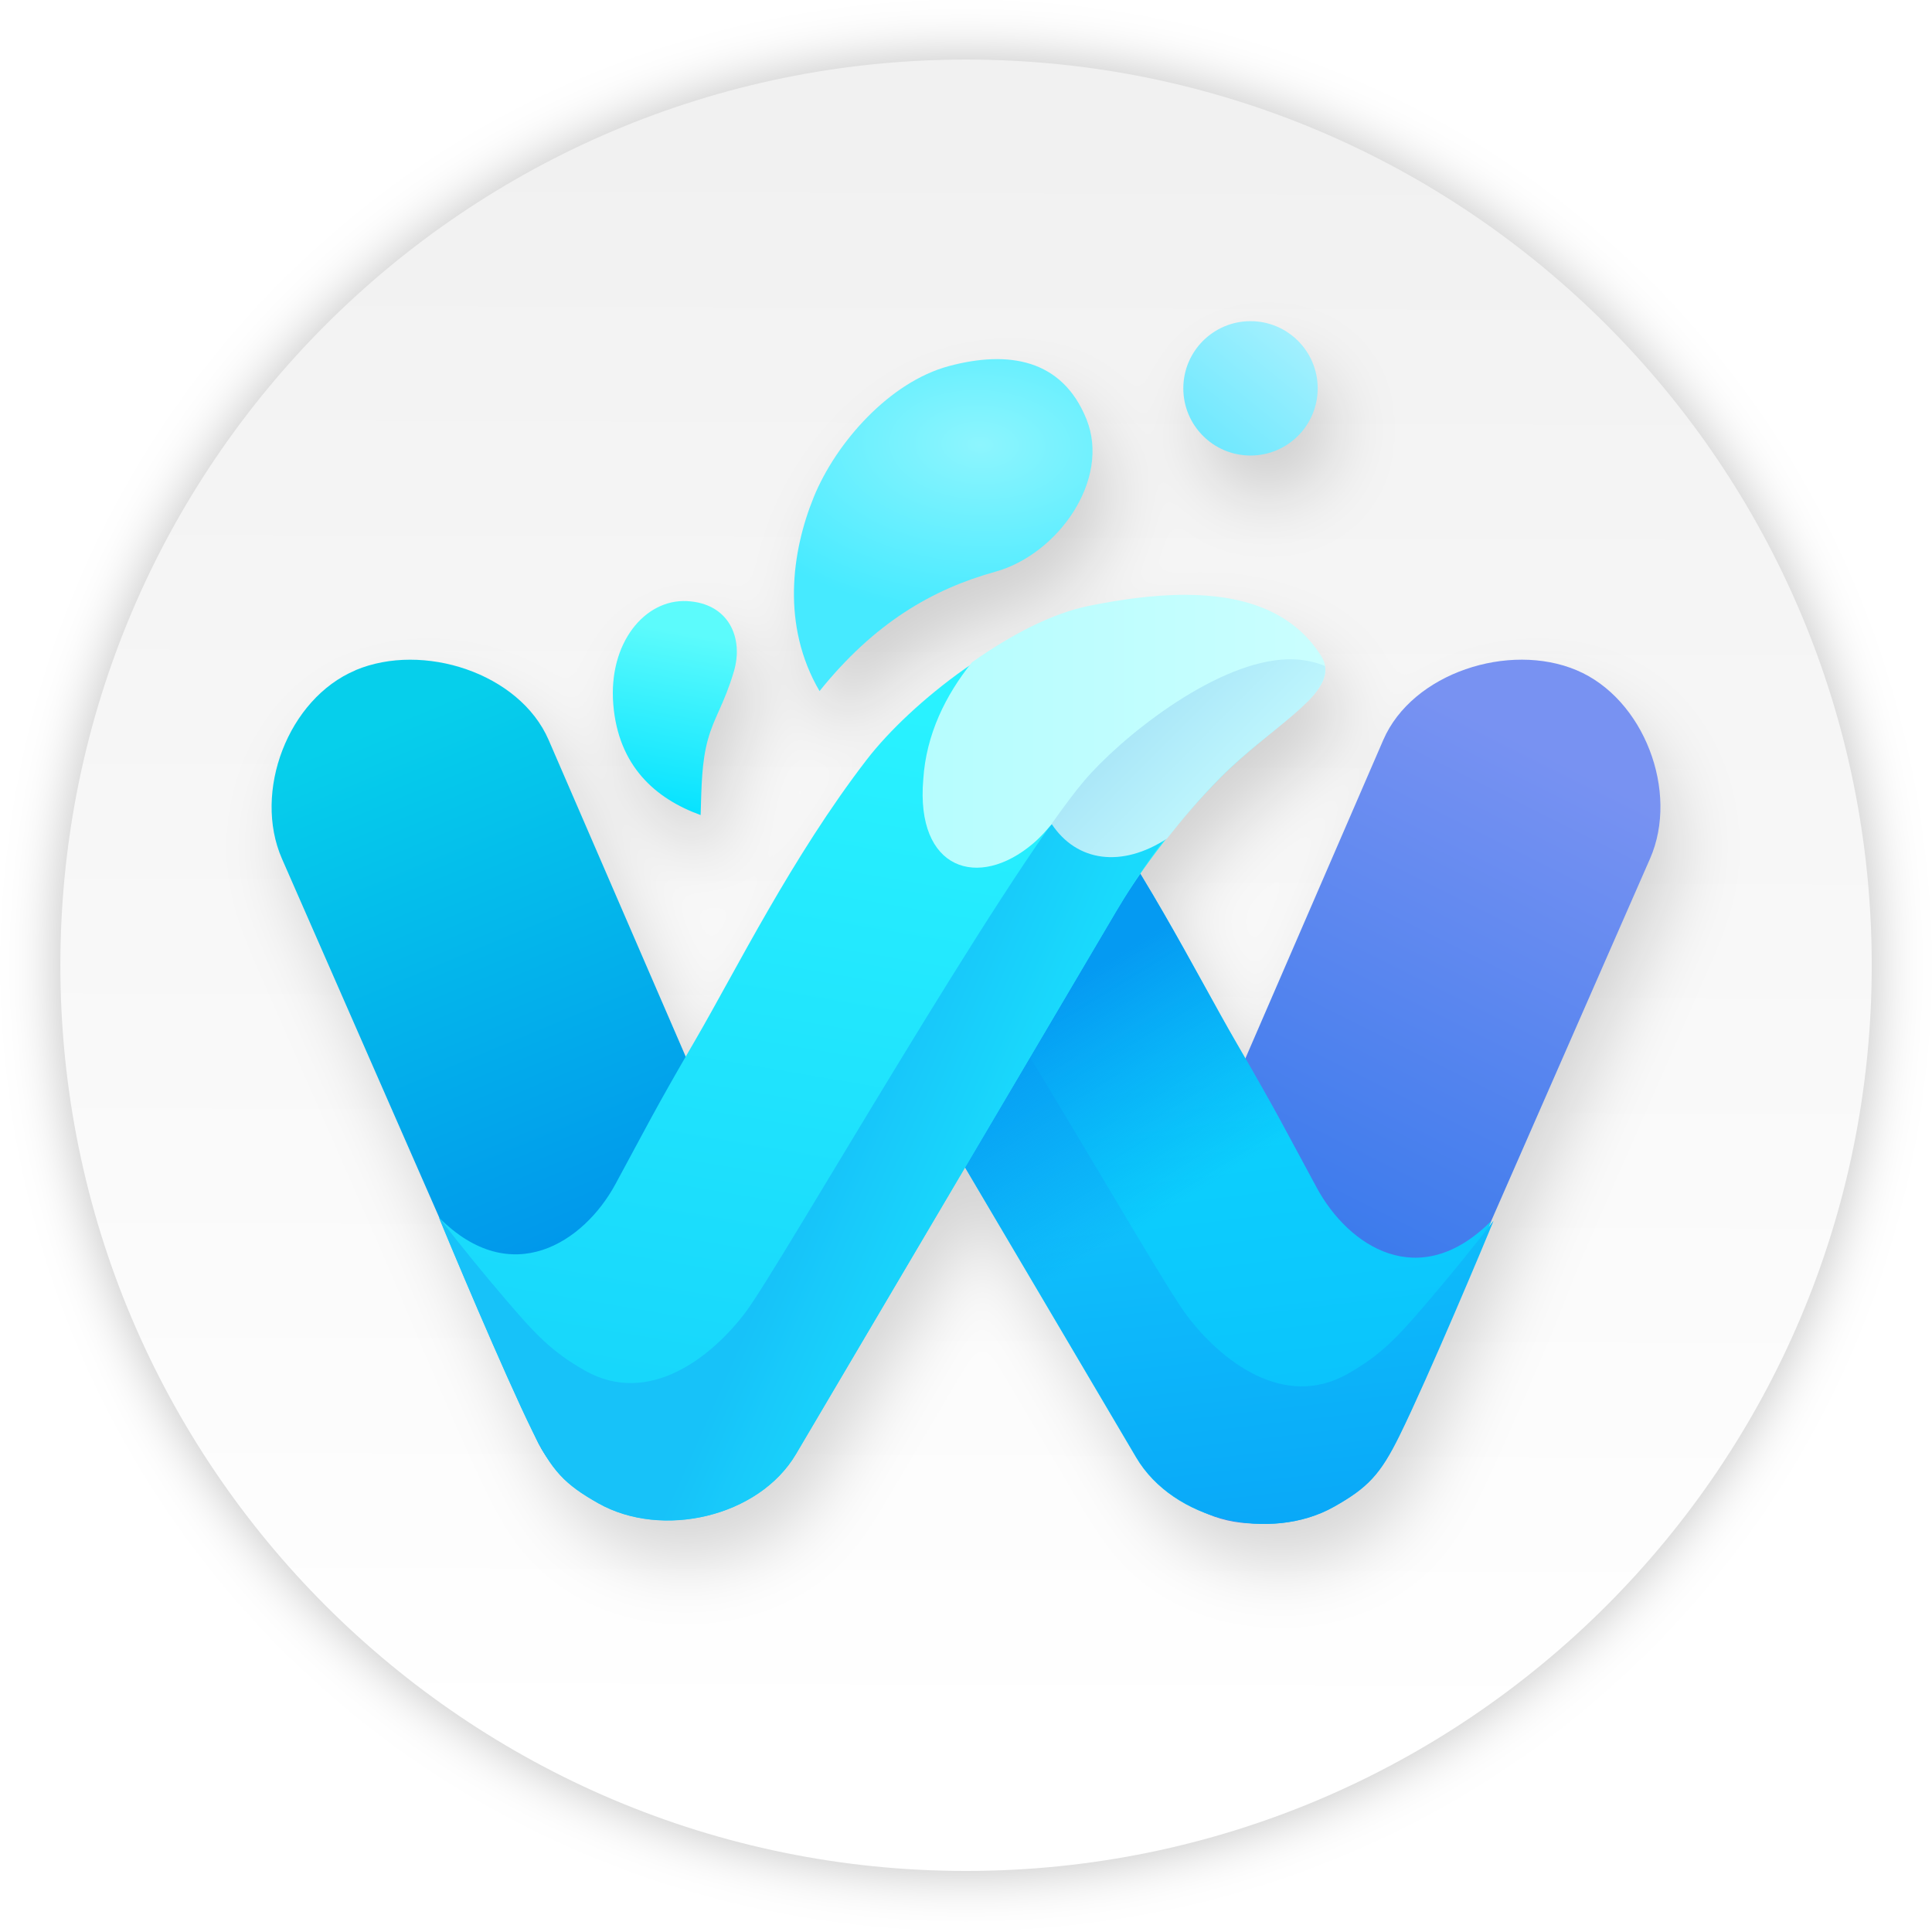
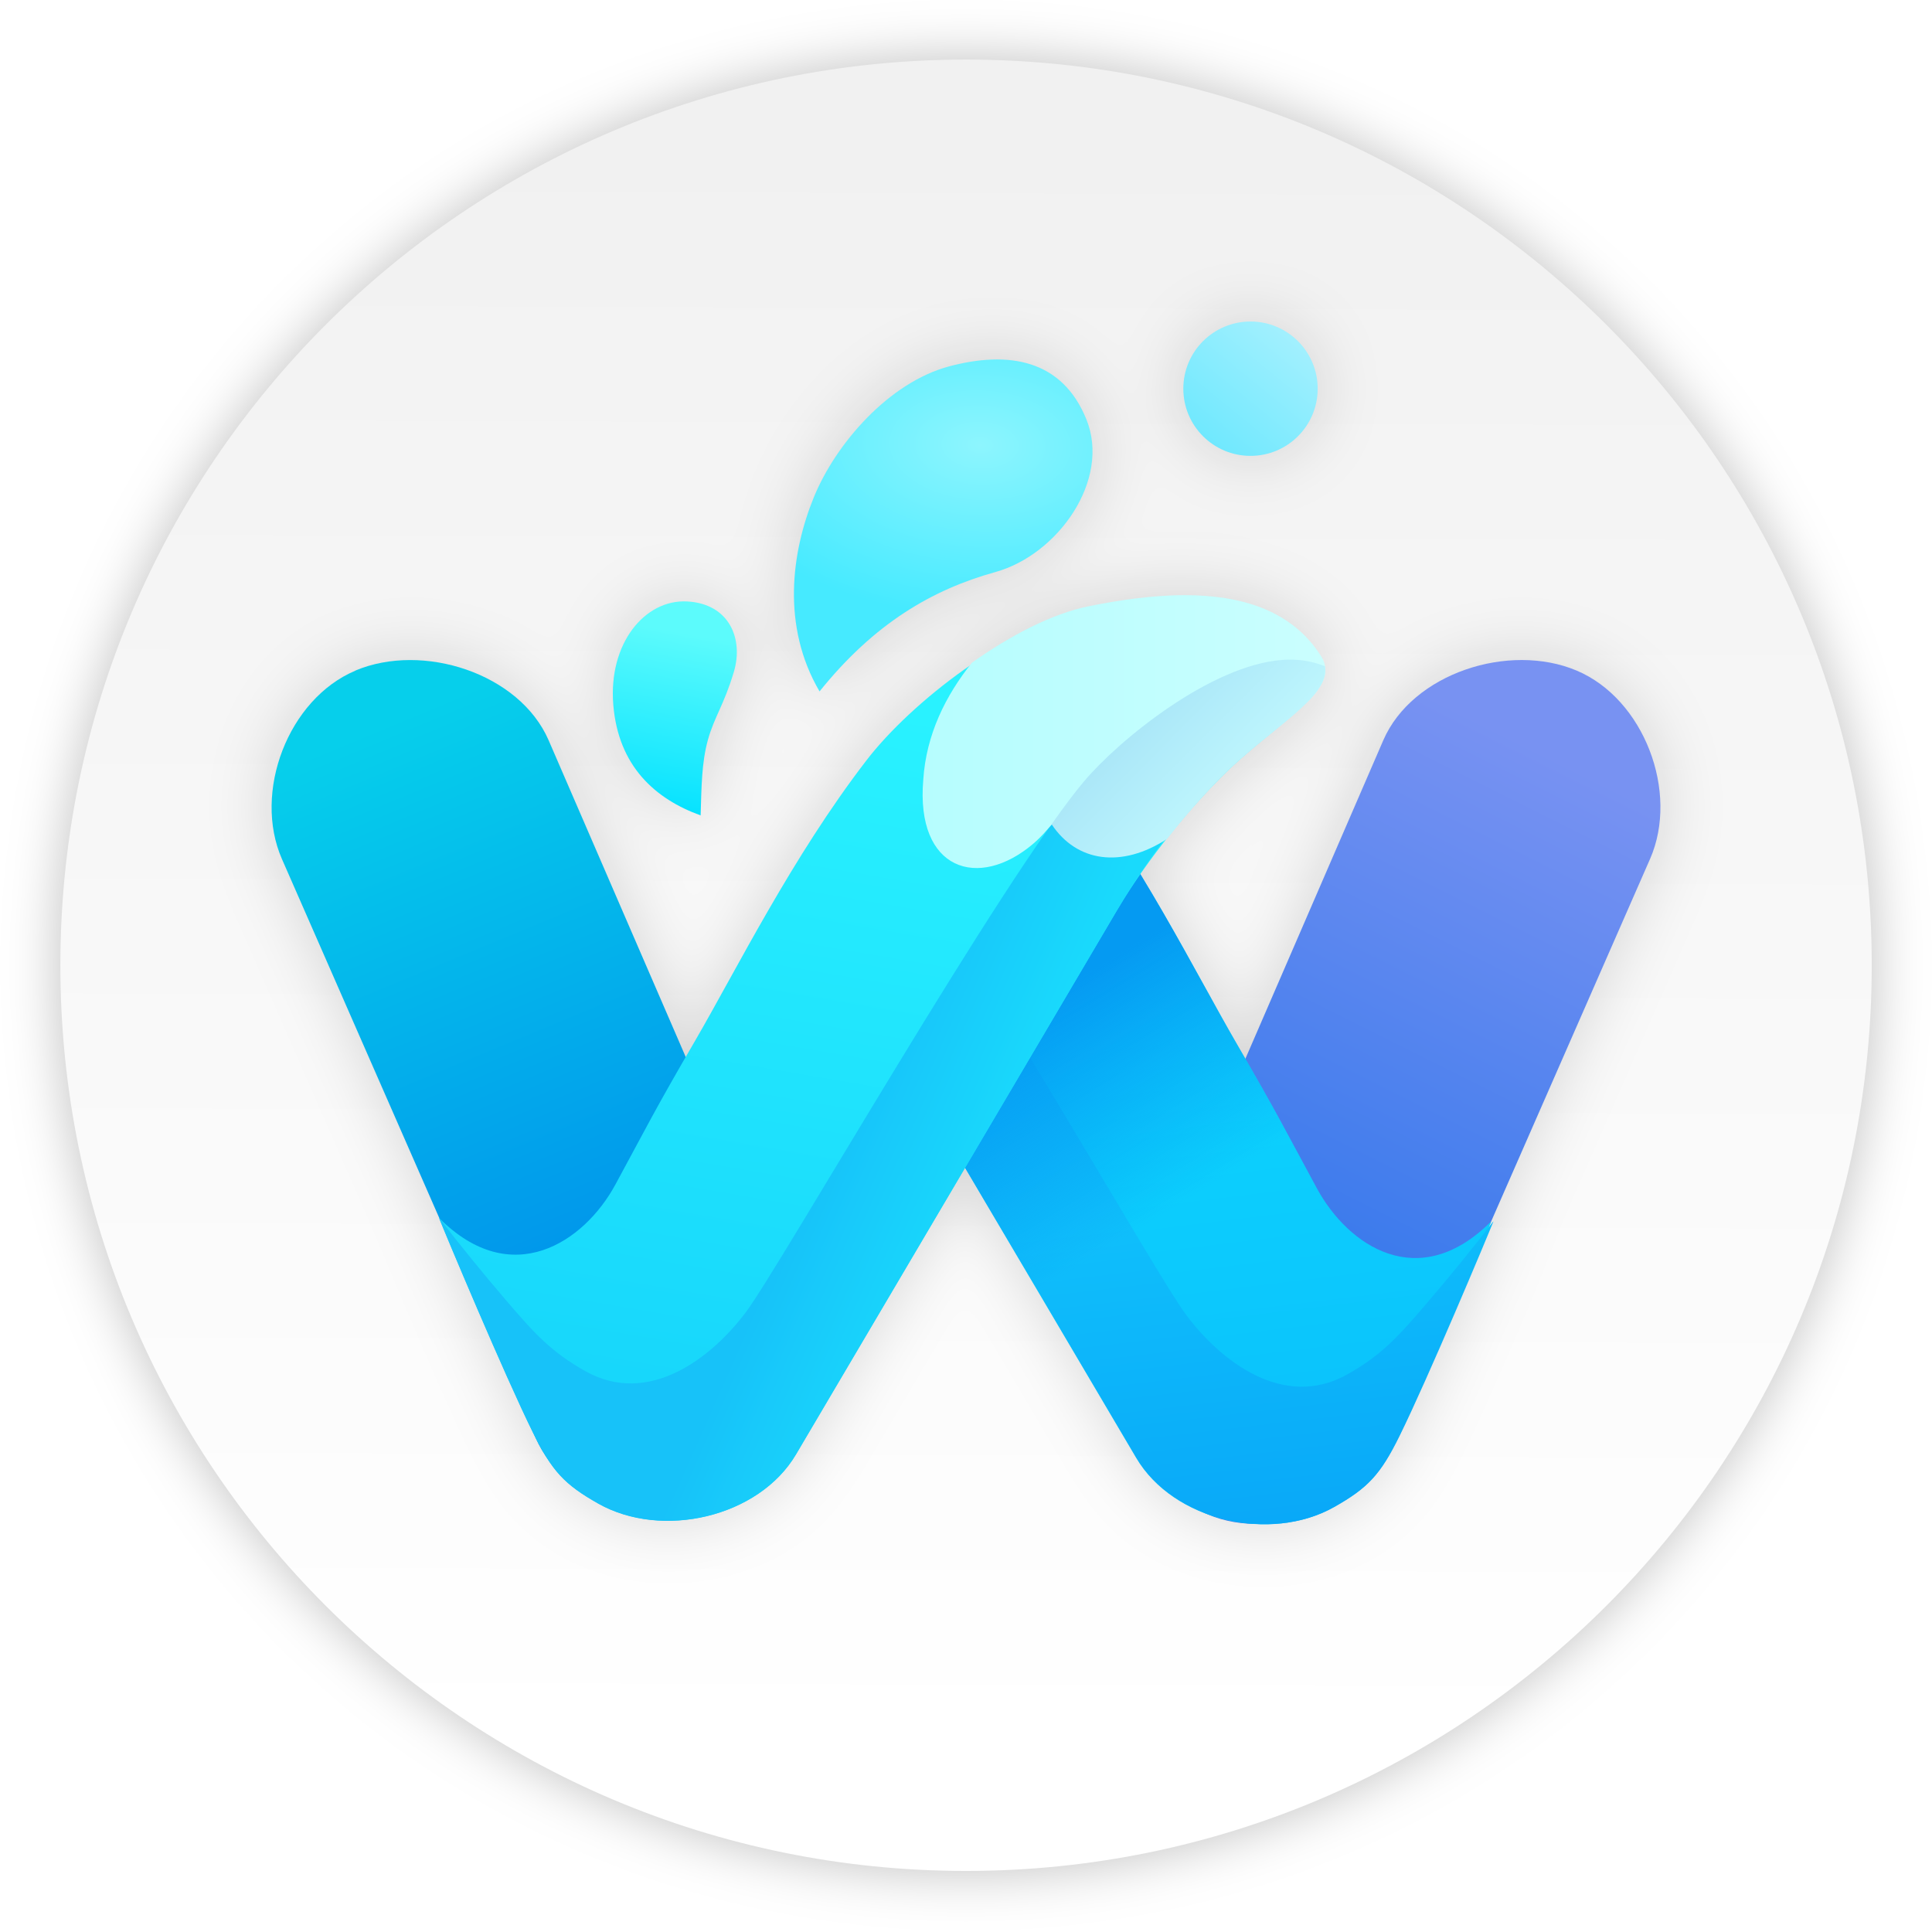
<svg xmlns="http://www.w3.org/2000/svg" width="64" height="64" version="1.1" viewBox="0 0 16.933 16.933">
  <defs>
-     <linearGradient id="linearGradient852" x1="-112.45" x2="-112.42" y1="271.04" y2="265.14" gradientUnits="userSpaceOnUse">
+     <linearGradient id="l" x1="-112.45" x2="-112.42" y1="271.04" y2="265.14" gradientUnits="userSpaceOnUse">
      <stop stop-color="#0094eb" offset="0" />
      <stop stop-color="#06cfeb" offset="1" />
    </linearGradient>
-     <linearGradient id="linearGradient860" x1="7.04" x2="5.767" y1="286.24" y2="293.71" gradientUnits="userSpaceOnUse">
+     <linearGradient id="k" x1="7.04" x2="5.767" y1="286.24" y2="293.71" gradientUnits="userSpaceOnUse">
      <stop stop-color="#29f2ff" offset="0" />
      <stop stop-color="#16d5fb" offset="1" />
    </linearGradient>
-     <linearGradient id="linearGradient868" x1="32.799" x2="27.072" y1="42.111" y2="39.572" gradientUnits="userSpaceOnUse">
+     <linearGradient id="j" x1="32.799" x2="27.072" y1="42.111" y2="39.572" gradientUnits="userSpaceOnUse">
      <stop stop-color="#19dafc" offset="0" />
      <stop stop-color="#17c2f9" offset="1" />
    </linearGradient>
-     <linearGradient id="linearGradient878" x1="8.998" x2="10.294" y1="289.45" y2="291.56" gradientUnits="userSpaceOnUse">
+     <linearGradient id="i" x1="8.998" x2="10.294" y1="289.45" y2="291.56" gradientUnits="userSpaceOnUse">
      <stop stop-color="#059af2" offset="0" />
      <stop stop-color="#0598f3" stop-opacity="0" offset="1" />
    </linearGradient>
-     <linearGradient id="linearGradient886" x1="11.571" x2="11.096" y1="293.43" y2="289.55" gradientUnits="userSpaceOnUse">
+     <linearGradient id="h" x1="11.571" x2="11.096" y1="293.43" y2="289.55" gradientUnits="userSpaceOnUse">
      <stop stop-color="#0bc3fc" offset="0" />
      <stop stop-color="#0dd4fe" offset="1" />
    </linearGradient>
-     <linearGradient id="linearGradient894" x1="11.607" x2="11.217" y1="294.76" y2="291.42" gradientUnits="userSpaceOnUse">
+     <linearGradient id="g" x1="11.607" x2="11.217" y1="294.76" y2="291.42" gradientUnits="userSpaceOnUse">
      <stop stop-color="#09a7f8" offset="0" />
      <stop stop-color="#0fbffb" offset="1" />
    </linearGradient>
-     <linearGradient id="linearGradient902" x1="11.713" x2="14.149" y1="291.6" y2="286.73" gradientUnits="userSpaceOnUse">
+     <linearGradient id="f" x1="11.713" x2="14.149" y1="291.6" y2="286.73" gradientUnits="userSpaceOnUse">
      <stop stop-color="#3a7aec" offset="0" />
      <stop stop-color="#7892f2" offset="1" />
    </linearGradient>
-     <linearGradient id="linearGradient924" x1="5.25" x2="5.564" y1="287.3" y2="285.59" gradientUnits="userSpaceOnUse">
+     <linearGradient id="e" x1="5.25" x2="5.564" y1="287.3" y2="285.59" gradientUnits="userSpaceOnUse">
      <stop stop-color="#08e3ff" offset="0" />
      <stop stop-color="#5cfbfc" offset="1" />
    </linearGradient>
-     <linearGradient id="linearGradient932" x1="10.855" x2="11.759" y1="283.68" y2="282.57" gradientUnits="userSpaceOnUse">
+     <linearGradient id="d" x1="10.855" x2="11.759" y1="283.68" y2="282.57" gradientUnits="userSpaceOnUse">
      <stop stop-color="#6ee8fe" offset="0" />
      <stop stop-color="#a3f0fe" offset="1" />
    </linearGradient>
-     <linearGradient id="linearGradient968" x1="30.379" x2="45.719" y1="24.664" y2="24.664" gradientUnits="userSpaceOnUse">
+     <linearGradient id="c" x1="30.379" x2="45.719" y1="24.664" y2="24.664" gradientUnits="userSpaceOnUse">
      <stop stop-color="#b6fdfe" offset="0" />
      <stop stop-color="#cafefe" offset="1" />
    </linearGradient>
-     <linearGradient id="linearGradient976" x1="38.878" x2="41.802" y1="24.172" y2="27.079" gradientUnits="userSpaceOnUse">
+     <linearGradient id="b" x1="38.878" x2="41.802" y1="24.172" y2="27.079" gradientUnits="userSpaceOnUse">
      <stop stop-color="#abe7f8" offset="0" />
      <stop stop-color="#bef6fd" offset="1" />
    </linearGradient>
-     <radialGradient id="radialGradient978" cx="8.661" cy="283.81" r="1.504" gradientTransform="matrix(1.9106 .078065 -.047151 1.154 5.4527 -44.482)" gradientUnits="userSpaceOnUse">
+     <radialGradient id="a" cx="8.661" cy="283.81" r="1.504" gradientTransform="matrix(1.9106 .078065 -.047151 1.154 5.4527 -44.482)" gradientUnits="userSpaceOnUse">
      <stop stop-color="#8df5fe" offset="0" />
      <stop stop-color="#46eaff" offset="1" />
    </radialGradient>
-     <linearGradient id="linearGradient1002" x1="8.372" x2="8.325" y1="281.26" y2="295.34" gradientUnits="userSpaceOnUse">
+     <linearGradient id="m" x1="8.372" x2="8.325" y1="281.26" y2="295.34" gradientTransform="translate(0,-280.07)" gradientUnits="userSpaceOnUse">
      <stop stop-color="#f1f1f1" offset="0" />
      <stop stop-color="#fff" offset="1" />
    </linearGradient>
-     <filter id="filter1022" x="-.036" y="-.036" width="1.072" height="1.072" color-interpolation-filters="sRGB">
+     <filter id="o" x="-.036" y="-.036" width="1.072" height="1.072" color-interpolation-filters="sRGB">
      <feGaussianBlur stdDeviation="0.238" />
    </filter>
-     <filter id="filter1080" x="-.056" y="-.065" width="1.112" height="1.129" color-interpolation-filters="sRGB">
-       <feGaussianBlur stdDeviation="0.327" />
+     <filter id="n" x="-.056" y="-.065" width="1.112" height="1.129" color-interpolation-filters="sRGB">
+       <feGaussianBlur stdDeviation="0.326" />
    </filter>
  </defs>
-   <g transform="translate(0 -280.07)">
-     <circle cx="8.467" cy="288.53" r="7.938" filter="url(#filter1022)" opacity=".25" style="paint-order:normal" />
-     <circle cx="8.467" cy="288.53" r="7.938" fill="url(#linearGradient1002)" style="paint-order:normal" />
-     <g transform="matrix(.86977 0 0 .86977 1.2455 37.569)" filter="url(#filter1080)" opacity=".15">
-       <path transform="matrix(.92176 -.38775 .4003 .91639 0 0)" d="m-112.36 264.53c0.737 0 1.505 0.666 1.503 1.403l-0.022 6.612c-2e-3 0.737-0.718 1.174-1.454 1.174s-1.457-0.622-1.458-1.358l-8e-3 -6.366c-9.2e-4 -0.737 0.703-1.464 1.439-1.464z" opacity="1" style="paint-order:normal" />
-       <path d="m14.627 285.98c-0.679-0.286-1.654 0.027-1.947 0.703l-2.627 6.067c-0.293 0.676 0.18 1.448 0.859 1.734 0.679 0.286 1.604-0.099 1.9-0.774l2.556-5.831c0.296-0.675-0.062-1.614-0.741-1.899z" opacity="1" style="paint-order:normal" />
-       <path d="m9.479 286.92c0.749 0.973 1.31 2.108 1.726 2.824 0.417 0.716 0.487 0.866 0.805 1.452 0.317 0.585 1.03 1.065 1.758 0.334-0.066 0.166-0.639 1.579-0.928 2.164-0.192 0.39-0.318 0.524-0.658 0.716-0.641 0.362-1.618 0.139-1.992-0.496l-3.229-5.473c1.153-0.695 1.323-0.837 2.519-1.52z" opacity="1" style="paint-order:normal" />
-       <path d="m7.521 287.46c0.833 0.981 2.829 4.553 3.175 5.016 0.346 0.463 0.981 0.958 1.623 0.596 0.34-0.192 0.506-0.374 0.789-0.704 0.227-0.265 0.481-0.575 0.677-0.833 0.002-2e-3 0.003-3e-3 0.005-4e-3 -0.066 0.166-0.657 1.576-0.946 2.162-0.192 0.39-0.318 0.524-0.658 0.716-0.641 0.362-1.618 0.139-1.993-0.496l-3.229-5.474c0.23-0.382 0.313-0.513 0.558-0.979z" opacity="1" style="paint-order:normal" />
-       <path d="m9.479 286.92c0.749 0.973 1.31 2.108 1.726 2.824 0.417 0.716 0.487 0.866 0.805 1.452 0.317 0.585 1.03 1.065 1.758 0.334-0.066 0.166-0.639 1.579-0.928 2.164-0.192 0.39-0.318 0.524-0.658 0.716-0.641 0.362-1.618 0.139-1.992-0.496l-3.229-5.473c1.153-0.695 1.323-0.837 2.519-1.52z" opacity="1" style="paint-order:normal" />
-       <path d="m9.717 285.33c-0.802 0.161-1.794 0.971-2.244 1.555-0.749 0.973-1.31 2.108-1.726 2.824-0.417 0.716-0.487 0.866-0.805 1.452-0.317 0.585-1.048 1.068-1.776 0.337 0.066 0.166 0.657 1.576 0.946 2.161 0.192 0.39 0.318 0.524 0.658 0.716 0.641 0.362 1.618 0.139 1.992-0.496l3.229-5.473c0.187-0.317 0.543-0.835 1.051-1.347 0.543-0.548 1.234-0.866 1.012-1.22-0.476-0.761-1.537-0.669-2.339-0.508z" opacity="1" style="paint-order:normal" />
-       <path transform="matrix(.26458 0 0 .26458 0 280.07)" d="m44.643 21.932c-0.181-0.013-0.371-0.013-0.57 2e-3 -2.719 0.204-6.19 3.027-7.533 4.61-3.148 3.708-11.577 18.472-12.883 20.22-1.307 1.748-3.708 3.622-6.133 2.252-1.285-0.726-1.912-1.413-2.981-2.66-0.858-1.001-1.817-2.174-2.561-3.148-0.006-0.006-0.012-0.01-0.018-0.016 0.248 0.629 2.482 5.958 3.574 8.17 0.727 1.472 1.203 1.979 2.488 2.705 2.424 1.37 6.116 0.525 7.531-1.873l12.205-20.688c0.707-1.199 2.052-3.154 3.973-5.09 1.862-1.877 4.173-3.042 3.967-4.24-0.321-0.126-0.67-0.216-1.06-0.244z" opacity="1" style="paint-order:normal" />
-       <path d="m5.801 287.44c-0.456-0.165-0.829-0.494-0.88-1.114-0.051-0.619 0.317-1.064 0.743-1.042s0.571 0.377 0.472 0.709c-0.099 0.332-0.199 0.458-0.262 0.687s-0.064 0.469-0.073 0.76z" opacity="1" />
-       <path d="m6.999 286.19c-0.385-0.658-0.282-1.404-0.058-1.954 0.224-0.55 0.764-1.16 1.361-1.32s1.142-0.074 1.387 0.535c0.245 0.608-0.285 1.361-0.919 1.537s-1.219 0.516-1.771 1.203z" />
-       <circle cx="11.342" cy="283.14" r=".677" opacity="1" style="paint-order:normal" />
-       <path transform="matrix(.26458 0 0 .26458 0 280.07)" d="m40.379 19.467c-1.243-0.001-2.518 0.19-3.654 0.418-1.427 0.286-3.009 1.124-4.465 2.152-1.004 1.25-1.745 2.742-1.855 4.459-0.296 3.456 2.104 4.213 4.188 2.438 0.319-0.272 0.498-0.501 0.688-0.713 0.898-0.833 6.312-2.926 9.768-4.699 0.585-0.599 0.873-1.147 0.516-1.717-1.125-1.797-3.111-2.336-5.184-2.338z" opacity="1" style="paint-order:normal" />
-       <path transform="matrix(.26458 0 0 .26458 0 280.07)" d="m44.643 21.932c-0.181-0.013-0.371-0.013-0.57 2e-3 -2.719 0.204-6.19 3.027-7.533 4.609-0.353 0.416-0.779 0.988-1.248 1.648 0.963 1.455 2.679 1.677 4.394 0.562 0.592-0.75 1.259-1.54 2.051-2.338 1.862-1.877 4.173-3.042 3.967-4.24-0.321-0.126-0.67-0.216-1.06-0.244z" opacity="1" style="paint-order:normal" />
-     </g>
-     <g transform="matrix(.86977 0 0 .86977 1.0951 37.207)">
-       <path transform="matrix(.92176 -.38775 .4003 .91639 0 0)" d="m-112.36 264.53c0.737 0 1.505 0.666 1.503 1.403l-0.022 6.612c-2e-3 0.737-0.718 1.174-1.454 1.174s-1.457-0.622-1.458-1.358l-8e-3 -6.366c-9.2e-4 -0.737 0.703-1.464 1.439-1.464z" fill="url(#linearGradient852)" style="paint-order:normal" />
-       <path d="m14.627 285.98c-0.679-0.286-1.654 0.027-1.947 0.703l-2.627 6.067c-0.293 0.676 0.18 1.448 0.859 1.734 0.679 0.286 1.604-0.099 1.9-0.774l2.556-5.831c0.296-0.675-0.062-1.614-0.741-1.899z" fill="url(#linearGradient902)" style="paint-order:normal" />
-       <path d="m9.479 286.92c0.749 0.973 1.31 2.108 1.726 2.824 0.417 0.716 0.487 0.866 0.805 1.452 0.317 0.585 1.03 1.065 1.758 0.334-0.066 0.166-0.639 1.579-0.928 2.164-0.192 0.39-0.318 0.524-0.658 0.716-0.641 0.362-1.618 0.139-1.992-0.496l-3.229-5.473c1.153-0.695 1.323-0.837 2.519-1.52z" fill="url(#linearGradient886)" style="paint-order:normal" />
-       <path d="m7.521 287.46c0.833 0.981 2.829 4.553 3.175 5.016 0.346 0.463 0.981 0.958 1.623 0.596 0.34-0.192 0.506-0.374 0.789-0.704 0.227-0.265 0.481-0.575 0.677-0.833 0.002-2e-3 0.003-3e-3 0.005-4e-3 -0.066 0.166-0.657 1.576-0.946 2.162-0.192 0.39-0.318 0.524-0.658 0.716-0.641 0.362-1.618 0.139-1.993-0.496l-3.229-5.474c0.23-0.382 0.313-0.513 0.558-0.979z" fill="url(#linearGradient894)" style="paint-order:normal" />
-       <path d="m9.479 286.92c0.749 0.973 1.31 2.108 1.726 2.824 0.417 0.716 0.487 0.866 0.805 1.452 0.317 0.585 1.03 1.065 1.758 0.334-0.066 0.166-0.639 1.579-0.928 2.164-0.192 0.39-0.318 0.524-0.658 0.716-0.641 0.362-1.618 0.139-1.992-0.496l-3.229-5.473c1.153-0.695 1.323-0.837 2.519-1.52z" fill="url(#linearGradient878)" style="paint-order:normal" />
-       <path d="m9.711 285.37c-0.802 0.161-1.789 0.93-2.238 1.514-0.749 0.973-1.31 2.108-1.726 2.824-0.417 0.716-0.487 0.866-0.805 1.452-0.317 0.585-1.048 1.068-1.776 0.337 0.066 0.166 0.657 1.576 0.946 2.161 0.192 0.39 0.318 0.524 0.658 0.716 0.641 0.362 1.618 0.139 1.992-0.496l3.229-5.473c0.187-0.317 0.543-0.835 1.051-1.347 0.543-0.548 1.198-0.852 0.976-1.206-0.476-0.761-1.474-0.652-2.276-0.492z" fill="url(#linearGradient860)" style="paint-order:normal" />
-       <path transform="matrix(.26458 0 0 .26458 0 280.07)" d="m44.643 21.932c-0.181-0.013-0.371-0.013-0.57 2e-3 -2.719 0.204-6.19 3.027-7.533 4.61-3.148 3.708-11.577 18.472-12.883 20.22-1.307 1.748-3.708 3.622-6.133 2.252-1.285-0.726-1.912-1.413-2.981-2.66-0.858-1.001-1.817-2.174-2.561-3.148-0.006-0.006-0.012-0.01-0.018-0.016 0.248 0.629 2.482 5.958 3.574 8.17 0.727 1.472 1.203 1.979 2.488 2.705 2.424 1.37 6.116 0.525 7.531-1.873l12.205-20.688c0.707-1.199 1.983-3.182 3.904-5.117 1.862-1.877 4.118-2.959 3.912-4.157-0.321-0.126-0.546-0.271-0.936-0.299z" fill="url(#linearGradient868)" style="paint-order:normal" />
-       <path d="m5.801 287.44c-0.456-0.165-0.829-0.494-0.88-1.114-0.051-0.619 0.317-1.064 0.743-1.042s0.571 0.377 0.472 0.709c-0.099 0.332-0.199 0.458-0.262 0.687s-0.064 0.469-0.073 0.76z" fill="url(#linearGradient924)" />
-       <path d="m6.999 286.19c-0.385-0.658-0.282-1.404-0.058-1.954 0.224-0.55 0.764-1.16 1.361-1.32s1.142-0.074 1.387 0.535c0.245 0.608-0.285 1.361-0.919 1.537s-1.219 0.516-1.771 1.203z" fill="url(#radialGradient978)" />
-       <circle cx="11.342" cy="283.14" r=".677" fill="url(#linearGradient932)" style="paint-order:normal" />
-       <path transform="matrix(.26458 0 0 .26458 0 280.07)" d="m40.379 19.467c-1.243-0.001-2.518 0.19-3.654 0.418-1.427 0.286-3.009 1.124-4.465 2.152-1.004 1.25-1.745 2.742-1.855 4.459-0.296 3.456 2.104 4.213 4.188 2.438 0.319-0.272 0.498-0.501 0.688-0.713 0.898-0.833 6.312-2.926 9.768-4.699 0.585-0.599 0.873-1.147 0.516-1.717-1.125-1.797-3.111-2.336-5.184-2.338z" fill="url(#linearGradient968)" style="paint-order:normal" />
-       <path transform="matrix(.26458 0 0 .26458 0 280.07)" d="m44.643 21.932c-0.181-0.013-0.371-0.013-0.57 2e-3 -2.719 0.204-6.19 3.027-7.533 4.609-0.353 0.416-0.779 0.988-1.248 1.648 0.963 1.455 2.679 1.677 4.394 0.562 0.592-0.75 1.259-1.54 2.051-2.338 1.862-1.877 4.173-3.042 3.967-4.24-0.321-0.126-0.67-0.216-1.06-0.244z" fill="url(#linearGradient976)" style="paint-order:normal" />
-     </g>
+   <circle cx="8.467" cy="8.46" r="7.938" filter="url(#o)" opacity=".25" style="paint-order:normal" />
+   <circle cx="8.467" cy="8.46" r="7.938" fill="url(#m)" style="paint-order:normal" />
+   <g transform="matrix(.86977 0 0 .86977 1.0951 -242.86)" filter="url(#n)" opacity=".15">
+     <path transform="matrix(.92176 -.38775 .4003 .91639 0 0)" d="m-112.36 264.53c0.737 0 1.505 0.666 1.503 1.403l-0.022 6.612c-2e-3 0.737-0.718 1.174-1.454 1.174s-1.457-0.622-1.458-1.358l-8e-3 -6.366c-9.2e-4 -0.737 0.703-1.464 1.439-1.464z" style="paint-order:normal" />
+     <path d="m14.627 285.98c-0.679-0.286-1.654 0.027-1.947 0.703l-2.627 6.067c-0.293 0.676 0.18 1.448 0.859 1.734 0.679 0.286 1.604-0.099 1.9-0.774l2.556-5.831c0.296-0.675-0.062-1.614-0.741-1.899z" style="paint-order:normal" />
+     <path d="m9.479 286.92c0.749 0.973 1.31 2.108 1.726 2.824 0.417 0.716 0.487 0.866 0.805 1.452 0.317 0.585 1.03 1.065 1.758 0.334-0.066 0.166-0.639 1.579-0.928 2.164-0.192 0.39-0.318 0.524-0.658 0.716-0.641 0.362-1.618 0.139-1.992-0.496l-3.229-5.473c1.153-0.695 1.323-0.837 2.519-1.52z" style="paint-order:normal" />
+     <path d="m7.521 287.46c0.833 0.981 2.829 4.553 3.175 5.016 0.346 0.463 0.981 0.958 1.623 0.596 0.34-0.192 0.506-0.374 0.789-0.704 0.227-0.265 0.481-0.575 0.677-0.833 0.002-2e-3 0.003-3e-3 0.005-4e-3 -0.066 0.166-0.657 1.576-0.946 2.162-0.192 0.39-0.318 0.524-0.658 0.716-0.641 0.362-1.618 0.139-1.993-0.496l-3.229-5.474c0.23-0.382 0.313-0.513 0.558-0.979z" style="paint-order:normal" />
+     <path d="m9.479 286.92c0.749 0.973 1.31 2.108 1.726 2.824 0.417 0.716 0.487 0.866 0.805 1.452 0.317 0.585 1.03 1.065 1.758 0.334-0.066 0.166-0.639 1.579-0.928 2.164-0.192 0.39-0.318 0.524-0.658 0.716-0.641 0.362-1.618 0.139-1.992-0.496l-3.229-5.473c1.153-0.695 1.323-0.837 2.519-1.52z" style="paint-order:normal" />
+     <path d="m9.711 285.37c-0.802 0.161-1.789 0.93-2.238 1.514-0.749 0.973-1.31 2.108-1.726 2.824-0.417 0.716-0.487 0.866-0.805 1.452-0.317 0.585-1.048 1.068-1.776 0.337 0.066 0.166 0.657 1.576 0.946 2.161 0.192 0.39 0.318 0.524 0.658 0.716 0.641 0.362 1.618 0.139 1.992-0.496l3.229-5.473c0.187-0.317 0.543-0.835 1.051-1.347 0.543-0.548 1.198-0.852 0.976-1.206-0.476-0.761-1.474-0.652-2.276-0.492z" style="paint-order:normal" />
+     <path transform="matrix(.26458 0 0 .26458 0 280.07)" d="m44.643 21.932c-0.181-0.013-0.371-0.013-0.57 2e-3 -2.719 0.204-6.19 3.027-7.533 4.61-3.148 3.708-11.577 18.472-12.883 20.22-1.307 1.748-3.708 3.622-6.133 2.252-1.285-0.726-1.912-1.413-2.981-2.66-0.858-1.001-1.817-2.174-2.561-3.148-0.006-0.006-0.012-0.01-0.018-0.016 0.248 0.629 2.482 5.958 3.574 8.17 0.727 1.472 1.203 1.979 2.488 2.705 2.424 1.37 6.116 0.525 7.531-1.873l12.205-20.688c0.707-1.199 1.983-3.182 3.904-5.117 1.862-1.877 4.118-2.959 3.912-4.157-0.321-0.126-0.546-0.271-0.936-0.299z" style="paint-order:normal" />
+     <path d="m5.801 287.44c-0.456-0.165-0.829-0.494-0.88-1.114-0.051-0.619 0.317-1.064 0.743-1.042s0.571 0.377 0.472 0.709c-0.099 0.332-0.199 0.458-0.262 0.687s-0.064 0.469-0.073 0.76z" />
+     <path d="m6.999 286.19c-0.385-0.658-0.282-1.404-0.058-1.954 0.224-0.55 0.764-1.16 1.361-1.32s1.142-0.074 1.387 0.535c0.245 0.608-0.285 1.361-0.919 1.537s-1.219 0.516-1.771 1.203z" />
+     <circle cx="11.342" cy="283.14" r=".677" style="paint-order:normal" />
+     <path transform="matrix(.26458 0 0 .26458 0 280.07)" d="m40.379 19.467c-1.243-0.001-2.518 0.19-3.654 0.418-1.427 0.286-3.009 1.124-4.465 2.152-1.004 1.25-1.745 2.742-1.855 4.459-0.296 3.456 2.104 4.213 4.188 2.438 0.319-0.272 0.498-0.501 0.688-0.713 0.898-0.833 6.312-2.926 9.768-4.699 0.585-0.599 0.873-1.147 0.516-1.717-1.125-1.797-3.111-2.336-5.184-2.338z" style="paint-order:normal" />
+     <path transform="matrix(.26458 0 0 .26458 0 280.07)" d="m44.643 21.932c-0.181-0.013-0.371-0.013-0.57 2e-3 -2.719 0.204-6.19 3.027-7.533 4.609-0.353 0.416-0.779 0.988-1.248 1.648 0.963 1.455 2.679 1.677 4.394 0.562 0.592-0.75 1.259-1.54 2.051-2.338 1.862-1.877 4.173-3.042 3.967-4.24-0.321-0.126-0.67-0.216-1.06-0.244z" style="paint-order:normal" />
+   </g>
+   <g transform="matrix(.86977 0 0 .86977 1.0951 -242.86)">
+     <path transform="matrix(.92176 -.38775 .4003 .91639 0 0)" d="m-112.36 264.53c0.737 0 1.505 0.666 1.503 1.403l-0.022 6.612c-2e-3 0.737-0.718 1.174-1.454 1.174s-1.457-0.622-1.458-1.358l-8e-3 -6.366c-9.2e-4 -0.737 0.703-1.464 1.439-1.464z" fill="url(#l)" style="paint-order:normal" />
+     <path d="m14.627 285.98c-0.679-0.286-1.654 0.027-1.947 0.703l-2.627 6.067c-0.293 0.676 0.18 1.448 0.859 1.734 0.679 0.286 1.604-0.099 1.9-0.774l2.556-5.831c0.296-0.675-0.062-1.614-0.741-1.899z" fill="url(#f)" style="paint-order:normal" />
+     <path d="m9.479 286.92c0.749 0.973 1.31 2.108 1.726 2.824 0.417 0.716 0.487 0.866 0.805 1.452 0.317 0.585 1.03 1.065 1.758 0.334-0.066 0.166-0.639 1.579-0.928 2.164-0.192 0.39-0.318 0.524-0.658 0.716-0.641 0.362-1.618 0.139-1.992-0.496l-3.229-5.473c1.153-0.695 1.323-0.837 2.519-1.52z" fill="url(#h)" style="paint-order:normal" />
+     <path d="m7.521 287.46c0.833 0.981 2.829 4.553 3.175 5.016 0.346 0.463 0.981 0.958 1.623 0.596 0.34-0.192 0.506-0.374 0.789-0.704 0.227-0.265 0.481-0.575 0.677-0.833 0.002-2e-3 0.003-3e-3 0.005-4e-3 -0.066 0.166-0.657 1.576-0.946 2.162-0.192 0.39-0.318 0.524-0.658 0.716-0.641 0.362-1.618 0.139-1.993-0.496l-3.229-5.474c0.23-0.382 0.313-0.513 0.558-0.979z" fill="url(#g)" style="paint-order:normal" />
+     <path d="m9.479 286.92c0.749 0.973 1.31 2.108 1.726 2.824 0.417 0.716 0.487 0.866 0.805 1.452 0.317 0.585 1.03 1.065 1.758 0.334-0.066 0.166-0.639 1.579-0.928 2.164-0.192 0.39-0.318 0.524-0.658 0.716-0.641 0.362-1.618 0.139-1.992-0.496l-3.229-5.473c1.153-0.695 1.323-0.837 2.519-1.52z" fill="url(#i)" style="paint-order:normal" />
+     <path d="m9.711 285.37c-0.802 0.161-1.789 0.93-2.238 1.514-0.749 0.973-1.31 2.108-1.726 2.824-0.417 0.716-0.487 0.866-0.805 1.452-0.317 0.585-1.048 1.068-1.776 0.337 0.066 0.166 0.657 1.576 0.946 2.161 0.192 0.39 0.318 0.524 0.658 0.716 0.641 0.362 1.618 0.139 1.992-0.496l3.229-5.473c0.187-0.317 0.543-0.835 1.051-1.347 0.543-0.548 1.198-0.852 0.976-1.206-0.476-0.761-1.474-0.652-2.276-0.492z" fill="url(#k)" style="paint-order:normal" />
+     <path transform="matrix(.26458 0 0 .26458 0 280.07)" d="m44.643 21.932c-0.181-0.013-0.371-0.013-0.57 2e-3 -2.719 0.204-6.19 3.027-7.533 4.61-3.148 3.708-11.577 18.472-12.883 20.22-1.307 1.748-3.708 3.622-6.133 2.252-1.285-0.726-1.912-1.413-2.981-2.66-0.858-1.001-1.817-2.174-2.561-3.148-0.006-0.006-0.012-0.01-0.018-0.016 0.248 0.629 2.482 5.958 3.574 8.17 0.727 1.472 1.203 1.979 2.488 2.705 2.424 1.37 6.116 0.525 7.531-1.873l12.205-20.688c0.707-1.199 1.983-3.182 3.904-5.117 1.862-1.877 4.118-2.959 3.912-4.157-0.321-0.126-0.546-0.271-0.936-0.299z" fill="url(#j)" style="paint-order:normal" />
+     <path d="m5.801 287.44c-0.456-0.165-0.829-0.494-0.88-1.114-0.051-0.619 0.317-1.064 0.743-1.042s0.571 0.377 0.472 0.709c-0.099 0.332-0.199 0.458-0.262 0.687s-0.064 0.469-0.073 0.76z" fill="url(#e)" />
+     <path d="m6.999 286.19c-0.385-0.658-0.282-1.404-0.058-1.954 0.224-0.55 0.764-1.16 1.361-1.32s1.142-0.074 1.387 0.535c0.245 0.608-0.285 1.361-0.919 1.537s-1.219 0.516-1.771 1.203z" fill="url(#a)" />
+     <circle cx="11.342" cy="283.14" r=".677" fill="url(#d)" style="paint-order:normal" />
+     <path transform="matrix(.26458 0 0 .26458 0 280.07)" d="m40.379 19.467c-1.243-0.001-2.518 0.19-3.654 0.418-1.427 0.286-3.009 1.124-4.465 2.152-1.004 1.25-1.745 2.742-1.855 4.459-0.296 3.456 2.104 4.213 4.188 2.438 0.319-0.272 0.498-0.501 0.688-0.713 0.898-0.833 6.312-2.926 9.768-4.699 0.585-0.599 0.873-1.147 0.516-1.717-1.125-1.797-3.111-2.336-5.184-2.338z" fill="url(#c)" style="paint-order:normal" />
+     <path transform="matrix(.26458 0 0 .26458 0 280.07)" d="m44.643 21.932c-0.181-0.013-0.371-0.013-0.57 2e-3 -2.719 0.204-6.19 3.027-7.533 4.609-0.353 0.416-0.779 0.988-1.248 1.648 0.963 1.455 2.679 1.677 4.394 0.562 0.592-0.75 1.259-1.54 2.051-2.338 1.862-1.877 4.173-3.042 3.967-4.24-0.321-0.126-0.67-0.216-1.06-0.244z" fill="url(#b)" style="paint-order:normal" />
  </g>
</svg>
